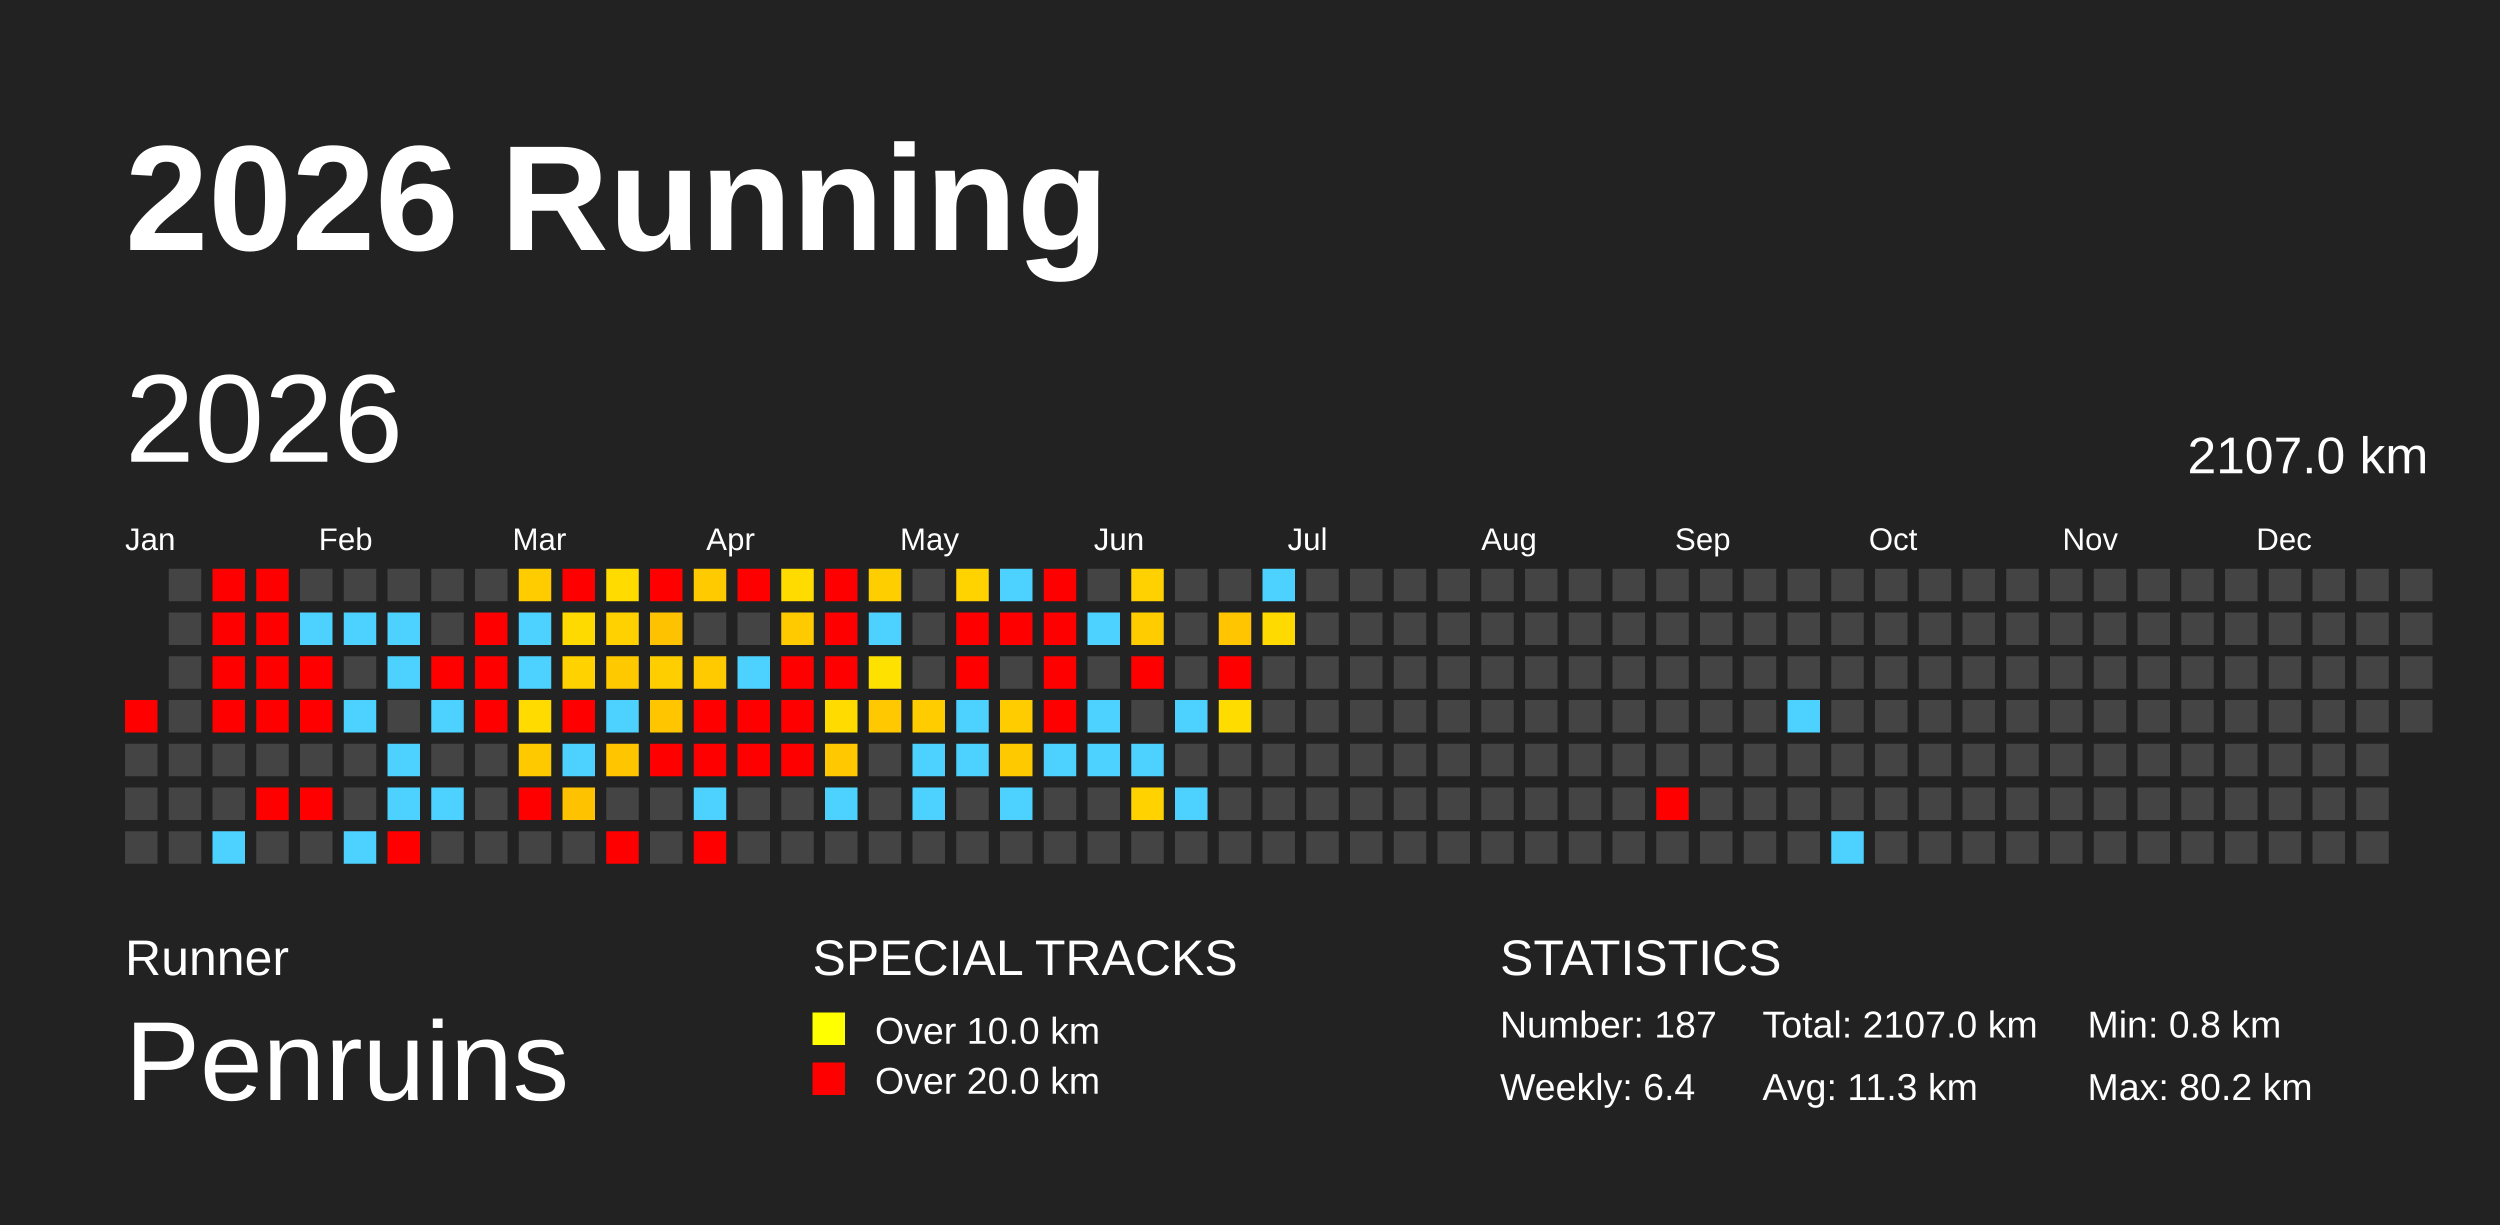
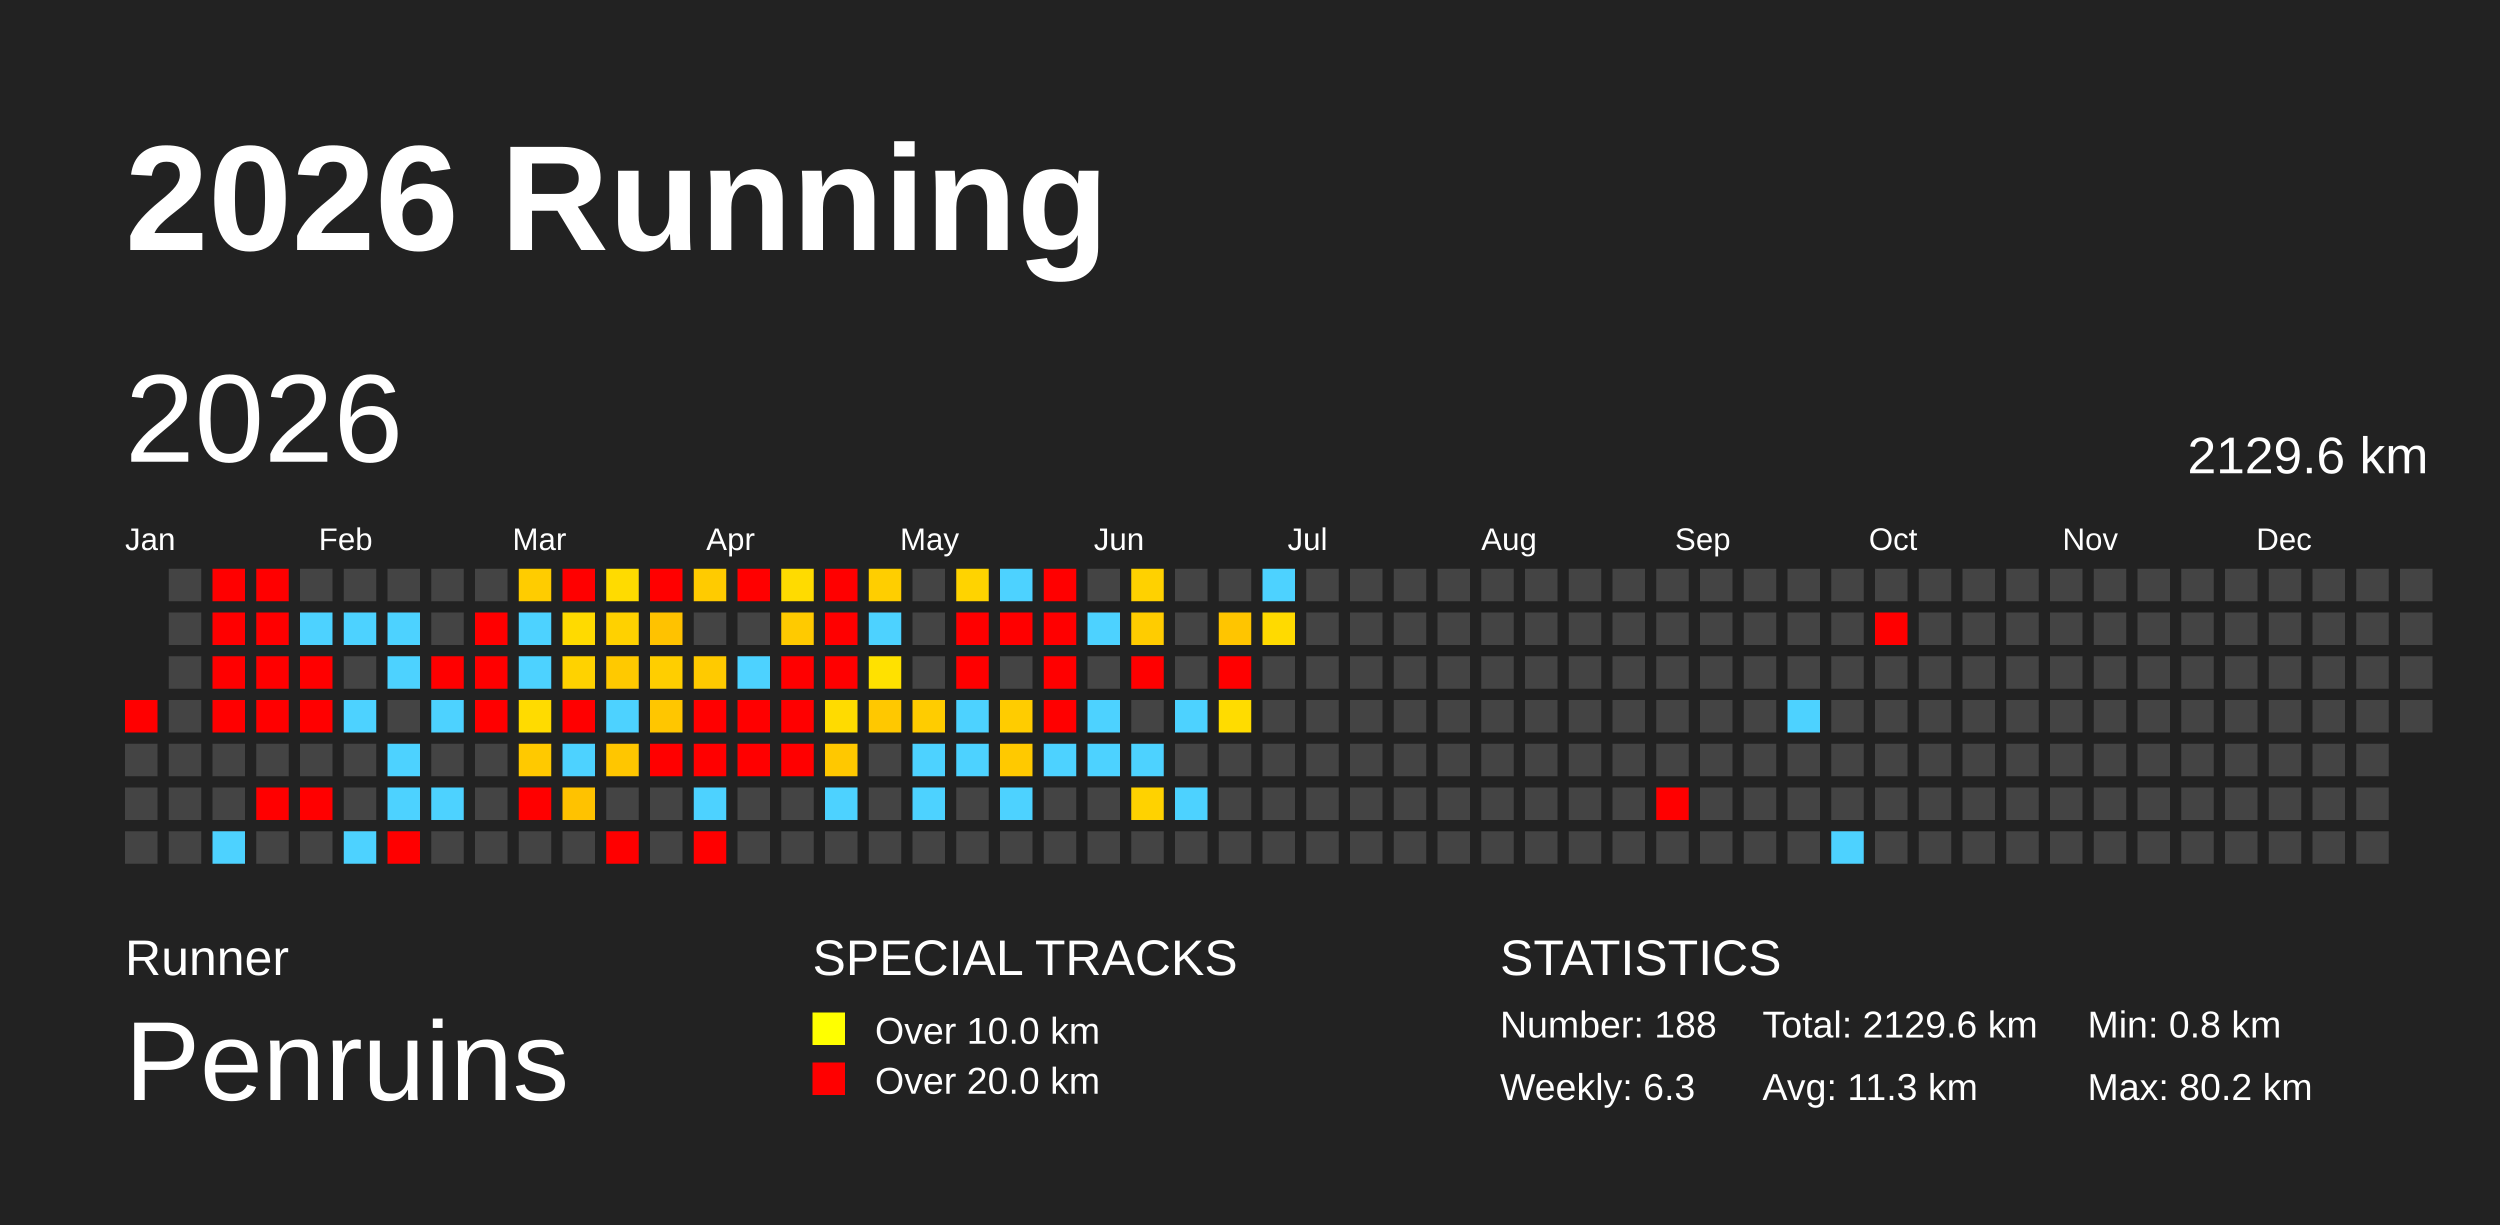
<svg xmlns="http://www.w3.org/2000/svg" baseProfile="full" height="98mm" version="1.1" viewBox="0,0,200,98" width="200mm">
  <defs />
  <rect fill="#222222" height="98" width="200" x="0" y="0" />
  <text fill="#FFFFFF" style="font-size:12px; font-family:Arial; font-weight:bold;" x="10" y="20">2026 Running</text>
  <text fill="#FFFFFF" style="font-size:4px; font-family:Arial" x="10" y="78">Runner</text>
  <text fill="#FFFFFF" style="font-size:9px; font-family:Arial" x="10" y="88">Penruins</text>
  <text fill="#FFFFFF" style="font-size:4px; font-family:Arial" x="65" y="78">SPECIAL TRACKS</text>
  <rect fill="yellow" height="2.6" width="2.6" x="65" y="81" />
  <text fill="#FFFFFF" style="font-size:3px; font-family:Arial" x="70" y="83.5">Over 10.0 km</text>
  <rect fill="red" height="2.6" width="2.6" x="65" y="85" />
  <text fill="#FFFFFF" style="font-size:3px; font-family:Arial" x="70" y="87.5">Over 20.0 km</text>
  <text fill="#FFFFFF" style="font-size:4px; font-family:Arial" x="120" y="78">STATISTICS</text>
-   <text fill="#FFFFFF" style="font-size:3px; font-family:Arial" x="120" y="83">Number: 187</text>
-   <text fill="#FFFFFF" style="font-size:3px; font-family:Arial" x="120" y="88">Weekly: 6.4</text>
-   <text fill="#FFFFFF" style="font-size:3px; font-family:Arial" x="141" y="83">Total: 2107.0 km</text>
+   <text fill="#FFFFFF" style="font-size:3px; font-family:Arial" x="120" y="83">Number: 188</text>
+   <text fill="#FFFFFF" style="font-size:3px; font-family:Arial" x="120" y="88">Weekly: 6.3</text>
+   <text fill="#FFFFFF" style="font-size:3px; font-family:Arial" x="141" y="83">Total: 2129.6 km</text>
  <text fill="#FFFFFF" style="font-size:3px; font-family:Arial" x="141" y="88">Avg: 11.3 km</text>
  <text fill="#FFFFFF" style="font-size:3px; font-family:Arial" x="167" y="83">Min: 0.8 km</text>
  <text fill="#FFFFFF" style="font-size:3px; font-family:Arial" x="167" y="88">Max: 80.2 km</text>
  <text dominant-baseline="hanging" fill="#FFFFFF" style="font-size:10.0px; font-family:Arial;" x="10" y="30">2026</text>
-   <text dominant-baseline="hanging" fill="#FFFFFF" style="font-size:4.125px; font-family:Arial;" x="175" y="35">2107.0 km</text>
+   <text dominant-baseline="hanging" fill="#FFFFFF" style="font-size:4.125px; font-family:Arial;" x="175" y="35">2129.6 km</text>
  <text fill="#FFFFFF" style="font-size:2.5px; font-family:Arial" x="10.0" y="44">Jan</text>
  <text fill="#FFFFFF" style="font-size:2.5px; font-family:Arial" x="25.5" y="44">Feb</text>
  <text fill="#FFFFFF" style="font-size:2.5px; font-family:Arial" x="41.0" y="44">Mar</text>
  <text fill="#FFFFFF" style="font-size:2.5px; font-family:Arial" x="56.5" y="44">Apr</text>
  <text fill="#FFFFFF" style="font-size:2.5px; font-family:Arial" x="72.0" y="44">May</text>
  <text fill="#FFFFFF" style="font-size:2.5px; font-family:Arial" x="87.5" y="44">Jun</text>
  <text fill="#FFFFFF" style="font-size:2.5px; font-family:Arial" x="103.0" y="44">Jul</text>
  <text fill="#FFFFFF" style="font-size:2.5px; font-family:Arial" x="118.5" y="44">Aug</text>
  <text fill="#FFFFFF" style="font-size:2.5px; font-family:Arial" x="134.0" y="44">Sep</text>
  <text fill="#FFFFFF" style="font-size:2.5px; font-family:Arial" x="149.5" y="44">Oct</text>
  <text fill="#FFFFFF" style="font-size:2.5px; font-family:Arial" x="165.0" y="44">Nov</text>
  <text fill="#FFFFFF" style="font-size:2.5px; font-family:Arial" x="180.5" y="44">Dec</text>
  <rect fill="red" height="2.6" width="2.6" x="10.0" y="56.0" />
  <rect fill="#444444" height="2.6" width="2.6" x="10.0" y="59.5" />
  <rect fill="#444444" height="2.6" width="2.6" x="10.0" y="63.0" />
  <rect fill="#444444" height="2.6" width="2.6" x="10.0" y="66.5" />
  <rect fill="#444444" height="2.6" width="2.6" x="13.5" y="45.5" />
  <rect fill="#444444" height="2.6" width="2.6" x="13.5" y="49.0" />
  <rect fill="#444444" height="2.6" width="2.6" x="13.5" y="52.5" />
  <rect fill="#444444" height="2.6" width="2.6" x="13.5" y="56.0" />
  <rect fill="#444444" height="2.6" width="2.6" x="13.5" y="59.5" />
  <rect fill="#444444" height="2.6" width="2.6" x="13.5" y="63.0" />
  <rect fill="#444444" height="2.6" width="2.6" x="13.5" y="66.5" />
  <rect fill="red" height="2.6" width="2.6" x="17.0" y="45.5" />
  <rect fill="red" height="2.6" width="2.6" x="17.0" y="49.0" />
  <rect fill="red" height="2.6" width="2.6" x="17.0" y="52.5" />
  <rect fill="red" height="2.6" width="2.6" x="17.0" y="56.0" />
  <rect fill="#444444" height="2.6" width="2.6" x="17.0" y="59.5" />
  <rect fill="#444444" height="2.6" width="2.6" x="17.0" y="63.0" />
  <rect fill="#4dd2ff" height="2.6" width="2.6" x="17.0" y="66.5" />
  <rect fill="red" height="2.6" width="2.6" x="20.5" y="45.5" />
  <rect fill="red" height="2.6" width="2.6" x="20.5" y="49.0" />
  <rect fill="red" height="2.6" width="2.6" x="20.5" y="52.5" />
  <rect fill="red" height="2.6" width="2.6" x="20.5" y="56.0" />
  <rect fill="#444444" height="2.6" width="2.6" x="20.5" y="59.5" />
  <rect fill="red" height="2.6" width="2.6" x="20.5" y="63.0" />
  <rect fill="#444444" height="2.6" width="2.6" x="20.5" y="66.5" />
  <rect fill="#444444" height="2.6" width="2.6" x="24.0" y="45.5" />
  <rect fill="#4dd2ff" height="2.6" width="2.6" x="24.0" y="49.0" />
  <rect fill="red" height="2.6" width="2.6" x="24.0" y="52.5" />
  <rect fill="red" height="2.6" width="2.6" x="24.0" y="56.0" />
  <rect fill="#444444" height="2.6" width="2.6" x="24.0" y="59.5" />
  <rect fill="red" height="2.6" width="2.6" x="24.0" y="63.0" />
  <rect fill="#444444" height="2.6" width="2.6" x="24.0" y="66.5" />
  <rect fill="#444444" height="2.6" width="2.6" x="27.5" y="45.5" />
  <rect fill="#4dd2ff" height="2.6" width="2.6" x="27.5" y="49.0" />
  <rect fill="#444444" height="2.6" width="2.6" x="27.5" y="52.5" />
  <rect fill="#4dd2ff" height="2.6" width="2.6" x="27.5" y="56.0" />
  <rect fill="#444444" height="2.6" width="2.6" x="27.5" y="59.5" />
  <rect fill="#444444" height="2.6" width="2.6" x="27.5" y="63.0" />
  <rect fill="#4dd2ff" height="2.6" width="2.6" x="27.5" y="66.5" />
  <rect fill="#444444" height="2.6" width="2.6" x="31.0" y="45.5" />
  <rect fill="#4dd2ff" height="2.6" width="2.6" x="31.0" y="49.0" />
  <rect fill="#4dd2ff" height="2.6" width="2.6" x="31.0" y="52.5" />
  <rect fill="#444444" height="2.6" width="2.6" x="31.0" y="56.0" />
  <rect fill="#4dd2ff" height="2.6" width="2.6" x="31.0" y="59.5" />
  <rect fill="#4dd2ff" height="2.6" width="2.6" x="31.0" y="63.0" />
  <rect fill="red" height="2.6" width="2.6" x="31.0" y="66.5" />
  <rect fill="#444444" height="2.6" width="2.6" x="34.5" y="45.5" />
  <rect fill="#444444" height="2.6" width="2.6" x="34.5" y="49.0" />
  <rect fill="red" height="2.6" width="2.6" x="34.5" y="52.5" />
  <rect fill="#4dd2ff" height="2.6" width="2.6" x="34.5" y="56.0" />
  <rect fill="#444444" height="2.6" width="2.6" x="34.5" y="59.5" />
  <rect fill="#4dd2ff" height="2.6" width="2.6" x="34.5" y="63.0" />
  <rect fill="#444444" height="2.6" width="2.6" x="34.5" y="66.5" />
  <rect fill="#444444" height="2.6" width="2.6" x="38.0" y="45.5" />
  <rect fill="red" height="2.6" width="2.6" x="38.0" y="49.0" />
  <rect fill="red" height="2.6" width="2.6" x="38.0" y="52.5" />
  <rect fill="red" height="2.6" width="2.6" x="38.0" y="56.0" />
  <rect fill="#444444" height="2.6" width="2.6" x="38.0" y="59.5" />
  <rect fill="#444444" height="2.6" width="2.6" x="38.0" y="63.0" />
  <rect fill="#444444" height="2.6" width="2.6" x="38.0" y="66.5" />
  <rect fill="#ffcc00" height="2.6" width="2.6" x="41.5" y="45.5" />
  <rect fill="#4dd2ff" height="2.6" width="2.6" x="41.5" y="49.0" />
  <rect fill="#4dd2ff" height="2.6" width="2.6" x="41.5" y="52.5" />
  <rect fill="#ffdb00" height="2.6" width="2.6" x="41.5" y="56.0" />
  <rect fill="#ffc900" height="2.6" width="2.6" x="41.5" y="59.5" />
  <rect fill="red" height="2.6" width="2.6" x="41.5" y="63.0" />
  <rect fill="#444444" height="2.6" width="2.6" x="41.5" y="66.5" />
  <rect fill="red" height="2.6" width="2.6" x="45.0" y="45.5" />
  <rect fill="#ffda00" height="2.6" width="2.6" x="45.0" y="49.0" />
  <rect fill="#ffd200" height="2.6" width="2.6" x="45.0" y="52.5" />
  <rect fill="red" height="2.6" width="2.6" x="45.0" y="56.0" />
  <rect fill="#4dd2ff" height="2.6" width="2.6" x="45.0" y="59.5" />
  <rect fill="#ffc200" height="2.6" width="2.6" x="45.0" y="63.0" />
  <rect fill="#444444" height="2.6" width="2.6" x="45.0" y="66.5" />
  <rect fill="#ffdb00" height="2.6" width="2.6" x="48.5" y="45.5" />
  <rect fill="#ffd100" height="2.6" width="2.6" x="48.5" y="49.0" />
  <rect fill="#ffc900" height="2.6" width="2.6" x="48.5" y="52.5" />
  <rect fill="#4dd2ff" height="2.6" width="2.6" x="48.5" y="56.0" />
  <rect fill="#ffc600" height="2.6" width="2.6" x="48.5" y="59.5" />
  <rect fill="#444444" height="2.6" width="2.6" x="48.5" y="63.0" />
  <rect fill="red" height="2.6" width="2.6" x="48.5" y="66.5" />
  <rect fill="red" height="2.6" width="2.6" x="52.0" y="45.5" />
  <rect fill="#ffc200" height="2.6" width="2.6" x="52.0" y="49.0" />
  <rect fill="#ffce00" height="2.6" width="2.6" x="52.0" y="52.5" />
  <rect fill="#ffc600" height="2.6" width="2.6" x="52.0" y="56.0" />
  <rect fill="red" height="2.6" width="2.6" x="52.0" y="59.5" />
  <rect fill="#444444" height="2.6" width="2.6" x="52.0" y="63.0" />
  <rect fill="#444444" height="2.6" width="2.6" x="52.0" y="66.5" />
  <rect fill="#ffcb00" height="2.6" width="2.6" x="55.5" y="45.5" />
  <rect fill="#444444" height="2.6" width="2.6" x="55.5" y="49.0" />
  <rect fill="#ffca00" height="2.6" width="2.6" x="55.5" y="52.5" />
  <rect fill="red" height="2.6" width="2.6" x="55.5" y="56.0" />
  <rect fill="red" height="2.6" width="2.6" x="55.5" y="59.5" />
  <rect fill="#4dd2ff" height="2.6" width="2.6" x="55.5" y="63.0" />
  <rect fill="red" height="2.6" width="2.6" x="55.5" y="66.5" />
  <rect fill="red" height="2.6" width="2.6" x="59.0" y="45.5" />
  <rect fill="#444444" height="2.6" width="2.6" x="59.0" y="49.0" />
  <rect fill="#4dd2ff" height="2.6" width="2.6" x="59.0" y="52.5" />
  <rect fill="red" height="2.6" width="2.6" x="59.0" y="56.0" />
  <rect fill="red" height="2.6" width="2.6" x="59.0" y="59.5" />
  <rect fill="#444444" height="2.6" width="2.6" x="59.0" y="63.0" />
  <rect fill="#444444" height="2.6" width="2.6" x="59.0" y="66.5" />
  <rect fill="#ffdb00" height="2.6" width="2.6" x="62.5" y="45.5" />
  <rect fill="#ffca00" height="2.6" width="2.6" x="62.5" y="49.0" />
  <rect fill="red" height="2.6" width="2.6" x="62.5" y="52.5" />
  <rect fill="red" height="2.6" width="2.6" x="62.5" y="56.0" />
  <rect fill="red" height="2.6" width="2.6" x="62.5" y="59.5" />
  <rect fill="#444444" height="2.6" width="2.6" x="62.5" y="63.0" />
  <rect fill="#444444" height="2.6" width="2.6" x="62.5" y="66.5" />
  <rect fill="red" height="2.6" width="2.6" x="66.0" y="45.5" />
  <rect fill="red" height="2.6" width="2.6" x="66.0" y="49.0" />
  <rect fill="red" height="2.6" width="2.6" x="66.0" y="52.5" />
  <rect fill="#ffdb00" height="2.6" width="2.6" x="66.0" y="56.0" />
  <rect fill="#ffc800" height="2.6" width="2.6" x="66.0" y="59.5" />
  <rect fill="#4dd2ff" height="2.6" width="2.6" x="66.0" y="63.0" />
  <rect fill="#444444" height="2.6" width="2.6" x="66.0" y="66.5" />
  <rect fill="#ffce00" height="2.6" width="2.6" x="69.5" y="45.5" />
  <rect fill="#4dd2ff" height="2.6" width="2.6" x="69.5" y="49.0" />
  <rect fill="#ffe100" height="2.6" width="2.6" x="69.5" y="52.5" />
  <rect fill="#ffc800" height="2.6" width="2.6" x="69.5" y="56.0" />
  <rect fill="#444444" height="2.6" width="2.6" x="69.5" y="59.5" />
  <rect fill="#444444" height="2.6" width="2.6" x="69.5" y="63.0" />
  <rect fill="#444444" height="2.6" width="2.6" x="69.5" y="66.5" />
  <rect fill="#444444" height="2.6" width="2.6" x="73.0" y="45.5" />
  <rect fill="#444444" height="2.6" width="2.6" x="73.0" y="49.0" />
  <rect fill="#444444" height="2.6" width="2.6" x="73.0" y="52.5" />
  <rect fill="#ffcc00" height="2.6" width="2.6" x="73.0" y="56.0" />
  <rect fill="#4dd2ff" height="2.6" width="2.6" x="73.0" y="59.5" />
  <rect fill="#4dd2ff" height="2.6" width="2.6" x="73.0" y="63.0" />
  <rect fill="#444444" height="2.6" width="2.6" x="73.0" y="66.5" />
  <rect fill="#ffd300" height="2.6" width="2.6" x="76.5" y="45.5" />
  <rect fill="red" height="2.6" width="2.6" x="76.5" y="49.0" />
  <rect fill="red" height="2.6" width="2.6" x="76.5" y="52.5" />
  <rect fill="#4dd2ff" height="2.6" width="2.6" x="76.5" y="56.0" />
  <rect fill="#4dd2ff" height="2.6" width="2.6" x="76.5" y="59.5" />
  <rect fill="#444444" height="2.6" width="2.6" x="76.5" y="63.0" />
  <rect fill="#444444" height="2.6" width="2.6" x="76.5" y="66.5" />
  <rect fill="#4dd2ff" height="2.6" width="2.6" x="80.0" y="45.5" />
  <rect fill="red" height="2.6" width="2.6" x="80.0" y="49.0" />
  <rect fill="#444444" height="2.6" width="2.6" x="80.0" y="52.5" />
  <rect fill="#ffcc00" height="2.6" width="2.6" x="80.0" y="56.0" />
  <rect fill="#ffc900" height="2.6" width="2.6" x="80.0" y="59.5" />
  <rect fill="#4dd2ff" height="2.6" width="2.6" x="80.0" y="63.0" />
  <rect fill="#444444" height="2.6" width="2.6" x="80.0" y="66.5" />
  <rect fill="red" height="2.6" width="2.6" x="83.5" y="45.5" />
  <rect fill="red" height="2.6" width="2.6" x="83.5" y="49.0" />
  <rect fill="red" height="2.6" width="2.6" x="83.5" y="52.5" />
  <rect fill="red" height="2.6" width="2.6" x="83.5" y="56.0" />
  <rect fill="#4dd2ff" height="2.6" width="2.6" x="83.5" y="59.5" />
  <rect fill="#444444" height="2.6" width="2.6" x="83.5" y="63.0" />
  <rect fill="#444444" height="2.6" width="2.6" x="83.5" y="66.5" />
  <rect fill="#444444" height="2.6" width="2.6" x="87.0" y="45.5" />
  <rect fill="#4dd2ff" height="2.6" width="2.6" x="87.0" y="49.0" />
  <rect fill="#444444" height="2.6" width="2.6" x="87.0" y="52.5" />
  <rect fill="#4dd2ff" height="2.6" width="2.6" x="87.0" y="56.0" />
  <rect fill="#4dd2ff" height="2.6" width="2.6" x="87.0" y="59.5" />
  <rect fill="#444444" height="2.6" width="2.6" x="87.0" y="63.0" />
  <rect fill="#444444" height="2.6" width="2.6" x="87.0" y="66.5" />
  <rect fill="#ffd100" height="2.6" width="2.6" x="90.5" y="45.5" />
  <rect fill="#ffcc00" height="2.6" width="2.6" x="90.5" y="49.0" />
  <rect fill="red" height="2.6" width="2.6" x="90.5" y="52.5" />
  <rect fill="#444444" height="2.6" width="2.6" x="90.5" y="56.0" />
  <rect fill="#4dd2ff" height="2.6" width="2.6" x="90.5" y="59.5" />
  <rect fill="#ffd200" height="2.6" width="2.6" x="90.5" y="63.0" />
  <rect fill="#444444" height="2.6" width="2.6" x="90.5" y="66.5" />
  <rect fill="#444444" height="2.6" width="2.6" x="94.0" y="45.5" />
  <rect fill="#444444" height="2.6" width="2.6" x="94.0" y="49.0" />
  <rect fill="#444444" height="2.6" width="2.6" x="94.0" y="52.5" />
  <rect fill="#4dd2ff" height="2.6" width="2.6" x="94.0" y="56.0" />
  <rect fill="#444444" height="2.6" width="2.6" x="94.0" y="59.5" />
  <rect fill="#4dd2ff" height="2.6" width="2.6" x="94.0" y="63.0" />
  <rect fill="#444444" height="2.6" width="2.6" x="94.0" y="66.5" />
  <rect fill="#444444" height="2.6" width="2.6" x="97.5" y="45.5" />
  <rect fill="#ffc500" height="2.6" width="2.6" x="97.5" y="49.0" />
  <rect fill="red" height="2.6" width="2.6" x="97.5" y="52.5" />
  <rect fill="#ffdc00" height="2.6" width="2.6" x="97.5" y="56.0" />
  <rect fill="#444444" height="2.6" width="2.6" x="97.5" y="59.5" />
  <rect fill="#444444" height="2.6" width="2.6" x="97.5" y="63.0" />
  <rect fill="#444444" height="2.6" width="2.6" x="97.5" y="66.5" />
  <rect fill="#4dd2ff" height="2.6" width="2.6" x="101.0" y="45.5" />
  <rect fill="#ffda00" height="2.6" width="2.6" x="101.0" y="49.0" />
  <rect fill="#444444" height="2.6" width="2.6" x="101.0" y="52.5" />
  <rect fill="#444444" height="2.6" width="2.6" x="101.0" y="56.0" />
  <rect fill="#444444" height="2.6" width="2.6" x="101.0" y="59.5" />
  <rect fill="#444444" height="2.6" width="2.6" x="101.0" y="63.0" />
  <rect fill="#444444" height="2.6" width="2.6" x="101.0" y="66.5" />
  <rect fill="#444444" height="2.6" width="2.6" x="104.5" y="45.5" />
  <rect fill="#444444" height="2.6" width="2.6" x="104.5" y="49.0" />
  <rect fill="#444444" height="2.6" width="2.6" x="104.5" y="52.5" />
  <rect fill="#444444" height="2.6" width="2.6" x="104.5" y="56.0" />
  <rect fill="#444444" height="2.6" width="2.6" x="104.5" y="59.5" />
  <rect fill="#444444" height="2.6" width="2.6" x="104.5" y="63.0" />
  <rect fill="#444444" height="2.6" width="2.6" x="104.5" y="66.5" />
  <rect fill="#444444" height="2.6" width="2.6" x="108.0" y="45.5" />
  <rect fill="#444444" height="2.6" width="2.6" x="108.0" y="49.0" />
  <rect fill="#444444" height="2.6" width="2.6" x="108.0" y="52.5" />
  <rect fill="#444444" height="2.6" width="2.6" x="108.0" y="56.0" />
  <rect fill="#444444" height="2.6" width="2.6" x="108.0" y="59.5" />
  <rect fill="#444444" height="2.6" width="2.6" x="108.0" y="63.0" />
  <rect fill="#444444" height="2.6" width="2.6" x="108.0" y="66.5" />
  <rect fill="#444444" height="2.6" width="2.6" x="111.5" y="45.5" />
  <rect fill="#444444" height="2.6" width="2.6" x="111.5" y="49.0" />
  <rect fill="#444444" height="2.6" width="2.6" x="111.5" y="52.5" />
  <rect fill="#444444" height="2.6" width="2.6" x="111.5" y="56.0" />
  <rect fill="#444444" height="2.6" width="2.6" x="111.5" y="59.5" />
  <rect fill="#444444" height="2.6" width="2.6" x="111.5" y="63.0" />
  <rect fill="#444444" height="2.6" width="2.6" x="111.5" y="66.5" />
  <rect fill="#444444" height="2.6" width="2.6" x="115.0" y="45.5" />
  <rect fill="#444444" height="2.6" width="2.6" x="115.0" y="49.0" />
  <rect fill="#444444" height="2.6" width="2.6" x="115.0" y="52.5" />
  <rect fill="#444444" height="2.6" width="2.6" x="115.0" y="56.0" />
  <rect fill="#444444" height="2.6" width="2.6" x="115.0" y="59.5" />
  <rect fill="#444444" height="2.6" width="2.6" x="115.0" y="63.0" />
  <rect fill="#444444" height="2.6" width="2.6" x="115.0" y="66.5" />
  <rect fill="#444444" height="2.6" width="2.6" x="118.5" y="45.5" />
  <rect fill="#444444" height="2.6" width="2.6" x="118.5" y="49.0" />
  <rect fill="#444444" height="2.6" width="2.6" x="118.5" y="52.5" />
  <rect fill="#444444" height="2.6" width="2.6" x="118.5" y="56.0" />
  <rect fill="#444444" height="2.6" width="2.6" x="118.5" y="59.5" />
  <rect fill="#444444" height="2.6" width="2.6" x="118.5" y="63.0" />
  <rect fill="#444444" height="2.6" width="2.6" x="118.5" y="66.5" />
  <rect fill="#444444" height="2.6" width="2.6" x="122.0" y="45.5" />
  <rect fill="#444444" height="2.6" width="2.6" x="122.0" y="49.0" />
  <rect fill="#444444" height="2.6" width="2.6" x="122.0" y="52.5" />
  <rect fill="#444444" height="2.6" width="2.6" x="122.0" y="56.0" />
  <rect fill="#444444" height="2.6" width="2.6" x="122.0" y="59.5" />
  <rect fill="#444444" height="2.6" width="2.6" x="122.0" y="63.0" />
  <rect fill="#444444" height="2.6" width="2.6" x="122.0" y="66.5" />
  <rect fill="#444444" height="2.6" width="2.6" x="125.5" y="45.5" />
  <rect fill="#444444" height="2.6" width="2.6" x="125.5" y="49.0" />
  <rect fill="#444444" height="2.6" width="2.6" x="125.5" y="52.5" />
  <rect fill="#444444" height="2.6" width="2.6" x="125.5" y="56.0" />
  <rect fill="#444444" height="2.6" width="2.6" x="125.5" y="59.5" />
  <rect fill="#444444" height="2.6" width="2.6" x="125.5" y="63.0" />
  <rect fill="#444444" height="2.6" width="2.6" x="125.5" y="66.5" />
  <rect fill="#444444" height="2.6" width="2.6" x="129.0" y="45.5" />
  <rect fill="#444444" height="2.6" width="2.6" x="129.0" y="49.0" />
  <rect fill="#444444" height="2.6" width="2.6" x="129.0" y="52.5" />
  <rect fill="#444444" height="2.6" width="2.6" x="129.0" y="56.0" />
  <rect fill="#444444" height="2.6" width="2.6" x="129.0" y="59.5" />
  <rect fill="#444444" height="2.6" width="2.6" x="129.0" y="63.0" />
  <rect fill="#444444" height="2.6" width="2.6" x="129.0" y="66.5" />
  <rect fill="#444444" height="2.6" width="2.6" x="132.5" y="45.5" />
  <rect fill="#444444" height="2.6" width="2.6" x="132.5" y="49.0" />
  <rect fill="#444444" height="2.6" width="2.6" x="132.5" y="52.5" />
  <rect fill="#444444" height="2.6" width="2.6" x="132.5" y="56.0" />
  <rect fill="#444444" height="2.6" width="2.6" x="132.5" y="59.5" />
  <rect fill="red" height="2.6" width="2.6" x="132.5" y="63.0" />
  <rect fill="#444444" height="2.6" width="2.6" x="132.5" y="66.5" />
  <rect fill="#444444" height="2.6" width="2.6" x="136.0" y="45.5" />
  <rect fill="#444444" height="2.6" width="2.6" x="136.0" y="49.0" />
  <rect fill="#444444" height="2.6" width="2.6" x="136.0" y="52.5" />
  <rect fill="#444444" height="2.6" width="2.6" x="136.0" y="56.0" />
  <rect fill="#444444" height="2.6" width="2.6" x="136.0" y="59.5" />
  <rect fill="#444444" height="2.6" width="2.6" x="136.0" y="63.0" />
  <rect fill="#444444" height="2.6" width="2.6" x="136.0" y="66.5" />
  <rect fill="#444444" height="2.6" width="2.6" x="139.5" y="45.5" />
  <rect fill="#444444" height="2.6" width="2.6" x="139.5" y="49.0" />
  <rect fill="#444444" height="2.6" width="2.6" x="139.5" y="52.5" />
  <rect fill="#444444" height="2.6" width="2.6" x="139.5" y="56.0" />
  <rect fill="#444444" height="2.6" width="2.6" x="139.5" y="59.5" />
  <rect fill="#444444" height="2.6" width="2.6" x="139.5" y="63.0" />
  <rect fill="#444444" height="2.6" width="2.6" x="139.5" y="66.5" />
  <rect fill="#444444" height="2.6" width="2.6" x="143.0" y="45.5" />
  <rect fill="#444444" height="2.6" width="2.6" x="143.0" y="49.0" />
  <rect fill="#444444" height="2.6" width="2.6" x="143.0" y="52.5" />
  <rect fill="#4dd2ff" height="2.6" width="2.6" x="143.0" y="56.0" />
  <rect fill="#444444" height="2.6" width="2.6" x="143.0" y="59.5" />
  <rect fill="#444444" height="2.6" width="2.6" x="143.0" y="63.0" />
  <rect fill="#444444" height="2.6" width="2.6" x="143.0" y="66.5" />
  <rect fill="#444444" height="2.6" width="2.6" x="146.5" y="45.5" />
  <rect fill="#444444" height="2.6" width="2.6" x="146.5" y="49.0" />
  <rect fill="#444444" height="2.6" width="2.6" x="146.5" y="52.5" />
  <rect fill="#444444" height="2.6" width="2.6" x="146.5" y="56.0" />
  <rect fill="#444444" height="2.6" width="2.6" x="146.5" y="59.5" />
  <rect fill="#444444" height="2.6" width="2.6" x="146.5" y="63.0" />
  <rect fill="#4dd2ff" height="2.6" width="2.6" x="146.5" y="66.5" />
  <rect fill="#444444" height="2.6" width="2.6" x="150.0" y="45.5" />
-   <rect fill="#444444" height="2.6" width="2.6" x="150.0" y="49.0" />
+   <rect fill="red" height="2.6" width="2.6" x="150.0" y="49.0" />
  <rect fill="#444444" height="2.6" width="2.6" x="150.0" y="52.5" />
  <rect fill="#444444" height="2.6" width="2.6" x="150.0" y="56.0" />
  <rect fill="#444444" height="2.6" width="2.6" x="150.0" y="59.5" />
  <rect fill="#444444" height="2.6" width="2.6" x="150.0" y="63.0" />
  <rect fill="#444444" height="2.6" width="2.6" x="150.0" y="66.5" />
  <rect fill="#444444" height="2.6" width="2.6" x="153.5" y="45.5" />
  <rect fill="#444444" height="2.6" width="2.6" x="153.5" y="49.0" />
  <rect fill="#444444" height="2.6" width="2.6" x="153.5" y="52.5" />
  <rect fill="#444444" height="2.6" width="2.6" x="153.5" y="56.0" />
  <rect fill="#444444" height="2.6" width="2.6" x="153.5" y="59.5" />
  <rect fill="#444444" height="2.6" width="2.6" x="153.5" y="63.0" />
  <rect fill="#444444" height="2.6" width="2.6" x="153.5" y="66.5" />
  <rect fill="#444444" height="2.6" width="2.6" x="157.0" y="45.5" />
  <rect fill="#444444" height="2.6" width="2.6" x="157.0" y="49.0" />
  <rect fill="#444444" height="2.6" width="2.6" x="157.0" y="52.5" />
  <rect fill="#444444" height="2.6" width="2.6" x="157.0" y="56.0" />
  <rect fill="#444444" height="2.6" width="2.6" x="157.0" y="59.5" />
  <rect fill="#444444" height="2.6" width="2.6" x="157.0" y="63.0" />
  <rect fill="#444444" height="2.6" width="2.6" x="157.0" y="66.5" />
  <rect fill="#444444" height="2.6" width="2.6" x="160.5" y="45.5" />
  <rect fill="#444444" height="2.6" width="2.6" x="160.5" y="49.0" />
  <rect fill="#444444" height="2.6" width="2.6" x="160.5" y="52.5" />
  <rect fill="#444444" height="2.6" width="2.6" x="160.5" y="56.0" />
  <rect fill="#444444" height="2.6" width="2.6" x="160.5" y="59.5" />
  <rect fill="#444444" height="2.6" width="2.6" x="160.5" y="63.0" />
  <rect fill="#444444" height="2.6" width="2.6" x="160.5" y="66.5" />
  <rect fill="#444444" height="2.6" width="2.6" x="164.0" y="45.5" />
  <rect fill="#444444" height="2.6" width="2.6" x="164.0" y="49.0" />
  <rect fill="#444444" height="2.6" width="2.6" x="164.0" y="52.5" />
  <rect fill="#444444" height="2.6" width="2.6" x="164.0" y="56.0" />
  <rect fill="#444444" height="2.6" width="2.6" x="164.0" y="59.5" />
  <rect fill="#444444" height="2.6" width="2.6" x="164.0" y="63.0" />
  <rect fill="#444444" height="2.6" width="2.6" x="164.0" y="66.5" />
  <rect fill="#444444" height="2.6" width="2.6" x="167.5" y="45.5" />
  <rect fill="#444444" height="2.6" width="2.6" x="167.5" y="49.0" />
  <rect fill="#444444" height="2.6" width="2.6" x="167.5" y="52.5" />
  <rect fill="#444444" height="2.6" width="2.6" x="167.5" y="56.0" />
  <rect fill="#444444" height="2.6" width="2.6" x="167.5" y="59.5" />
  <rect fill="#444444" height="2.6" width="2.6" x="167.5" y="63.0" />
  <rect fill="#444444" height="2.6" width="2.6" x="167.5" y="66.5" />
  <rect fill="#444444" height="2.6" width="2.6" x="171.0" y="45.5" />
  <rect fill="#444444" height="2.6" width="2.6" x="171.0" y="49.0" />
  <rect fill="#444444" height="2.6" width="2.6" x="171.0" y="52.5" />
  <rect fill="#444444" height="2.6" width="2.6" x="171.0" y="56.0" />
  <rect fill="#444444" height="2.6" width="2.6" x="171.0" y="59.5" />
  <rect fill="#444444" height="2.6" width="2.6" x="171.0" y="63.0" />
  <rect fill="#444444" height="2.6" width="2.6" x="171.0" y="66.5" />
  <rect fill="#444444" height="2.6" width="2.6" x="174.5" y="45.5" />
  <rect fill="#444444" height="2.6" width="2.6" x="174.5" y="49.0" />
  <rect fill="#444444" height="2.6" width="2.6" x="174.5" y="52.5" />
  <rect fill="#444444" height="2.6" width="2.6" x="174.5" y="56.0" />
  <rect fill="#444444" height="2.6" width="2.6" x="174.5" y="59.5" />
  <rect fill="#444444" height="2.6" width="2.6" x="174.5" y="63.0" />
  <rect fill="#444444" height="2.6" width="2.6" x="174.5" y="66.5" />
  <rect fill="#444444" height="2.6" width="2.6" x="178.0" y="45.5" />
  <rect fill="#444444" height="2.6" width="2.6" x="178.0" y="49.0" />
  <rect fill="#444444" height="2.6" width="2.6" x="178.0" y="52.5" />
  <rect fill="#444444" height="2.6" width="2.6" x="178.0" y="56.0" />
  <rect fill="#444444" height="2.6" width="2.6" x="178.0" y="59.5" />
  <rect fill="#444444" height="2.6" width="2.6" x="178.0" y="63.0" />
  <rect fill="#444444" height="2.6" width="2.6" x="178.0" y="66.5" />
  <rect fill="#444444" height="2.6" width="2.6" x="181.5" y="45.5" />
  <rect fill="#444444" height="2.6" width="2.6" x="181.5" y="49.0" />
  <rect fill="#444444" height="2.6" width="2.6" x="181.5" y="52.5" />
  <rect fill="#444444" height="2.6" width="2.6" x="181.5" y="56.0" />
  <rect fill="#444444" height="2.6" width="2.6" x="181.5" y="59.5" />
  <rect fill="#444444" height="2.6" width="2.6" x="181.5" y="63.0" />
  <rect fill="#444444" height="2.6" width="2.6" x="181.5" y="66.5" />
  <rect fill="#444444" height="2.6" width="2.6" x="185.0" y="45.5" />
  <rect fill="#444444" height="2.6" width="2.6" x="185.0" y="49.0" />
  <rect fill="#444444" height="2.6" width="2.6" x="185.0" y="52.5" />
  <rect fill="#444444" height="2.6" width="2.6" x="185.0" y="56.0" />
  <rect fill="#444444" height="2.6" width="2.6" x="185.0" y="59.5" />
  <rect fill="#444444" height="2.6" width="2.6" x="185.0" y="63.0" />
  <rect fill="#444444" height="2.6" width="2.6" x="185.0" y="66.5" />
  <rect fill="#444444" height="2.6" width="2.6" x="188.5" y="45.5" />
  <rect fill="#444444" height="2.6" width="2.6" x="188.5" y="49.0" />
  <rect fill="#444444" height="2.6" width="2.6" x="188.5" y="52.5" />
  <rect fill="#444444" height="2.6" width="2.6" x="188.5" y="56.0" />
  <rect fill="#444444" height="2.6" width="2.6" x="188.5" y="59.5" />
  <rect fill="#444444" height="2.6" width="2.6" x="188.5" y="63.0" />
  <rect fill="#444444" height="2.6" width="2.6" x="188.5" y="66.5" />
  <rect fill="#444444" height="2.6" width="2.6" x="192.0" y="45.5" />
  <rect fill="#444444" height="2.6" width="2.6" x="192.0" y="49.0" />
  <rect fill="#444444" height="2.6" width="2.6" x="192.0" y="52.5" />
  <rect fill="#444444" height="2.6" width="2.6" x="192.0" y="56.0" />
</svg>
